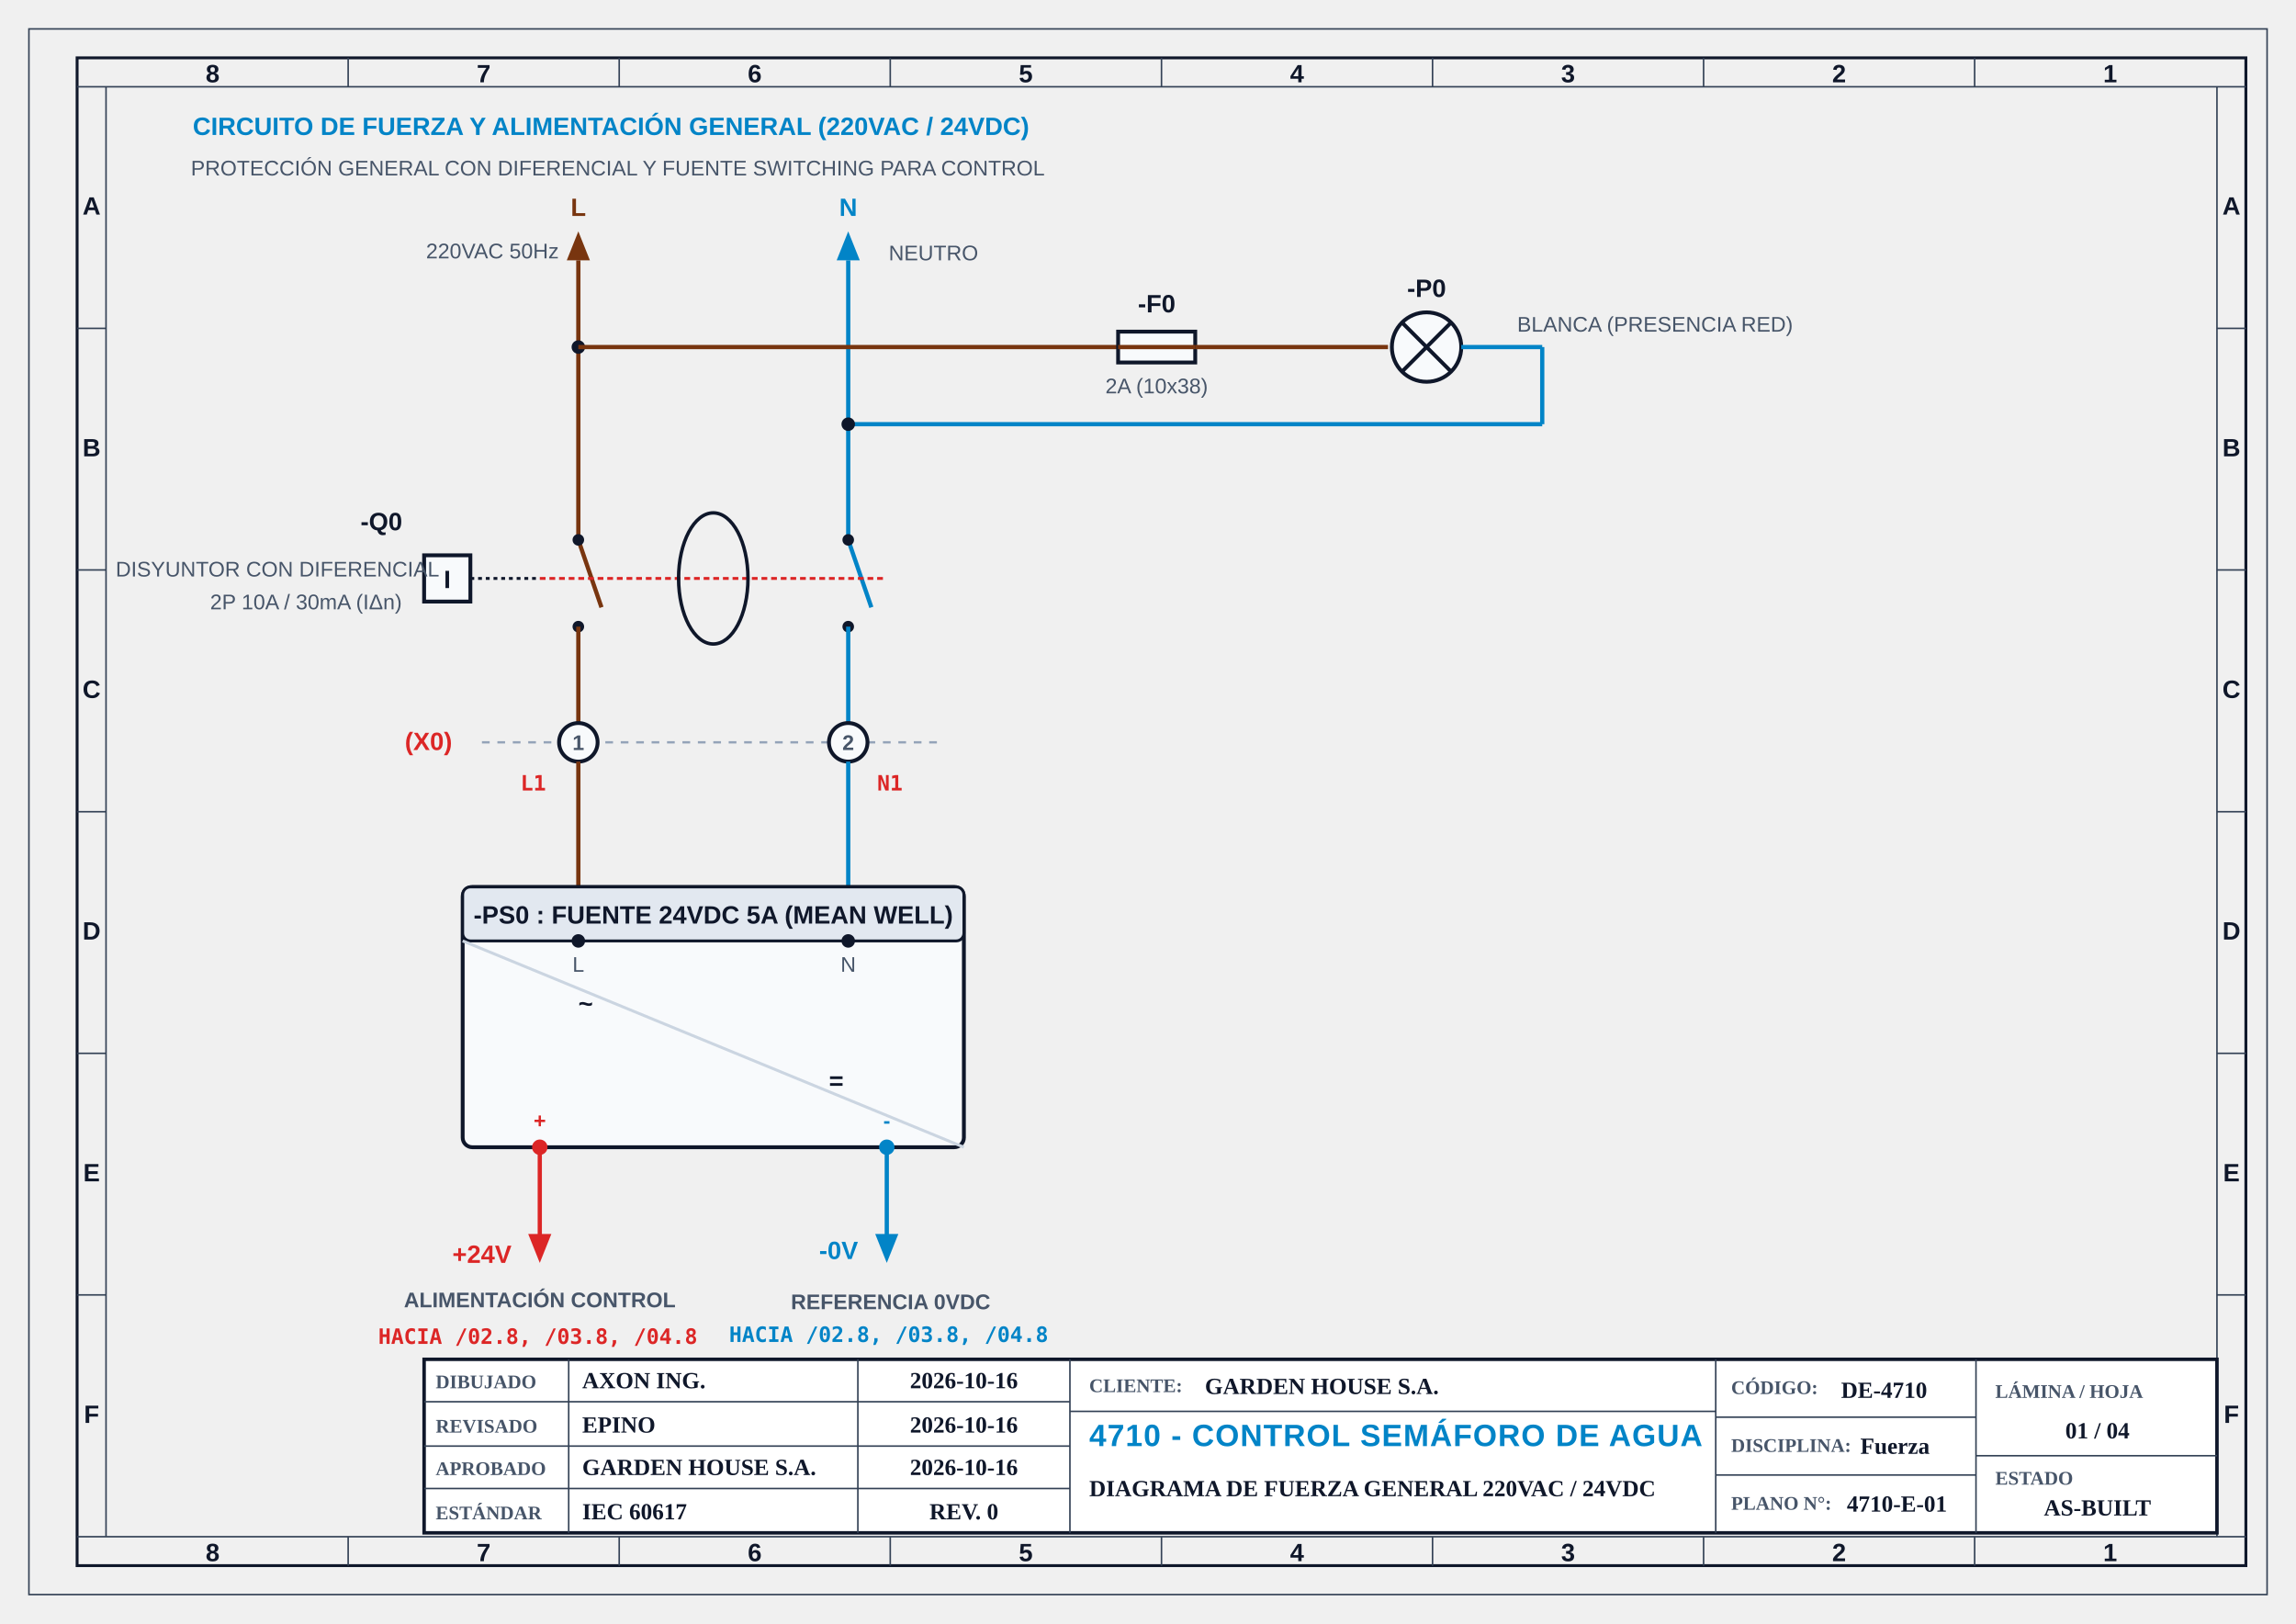
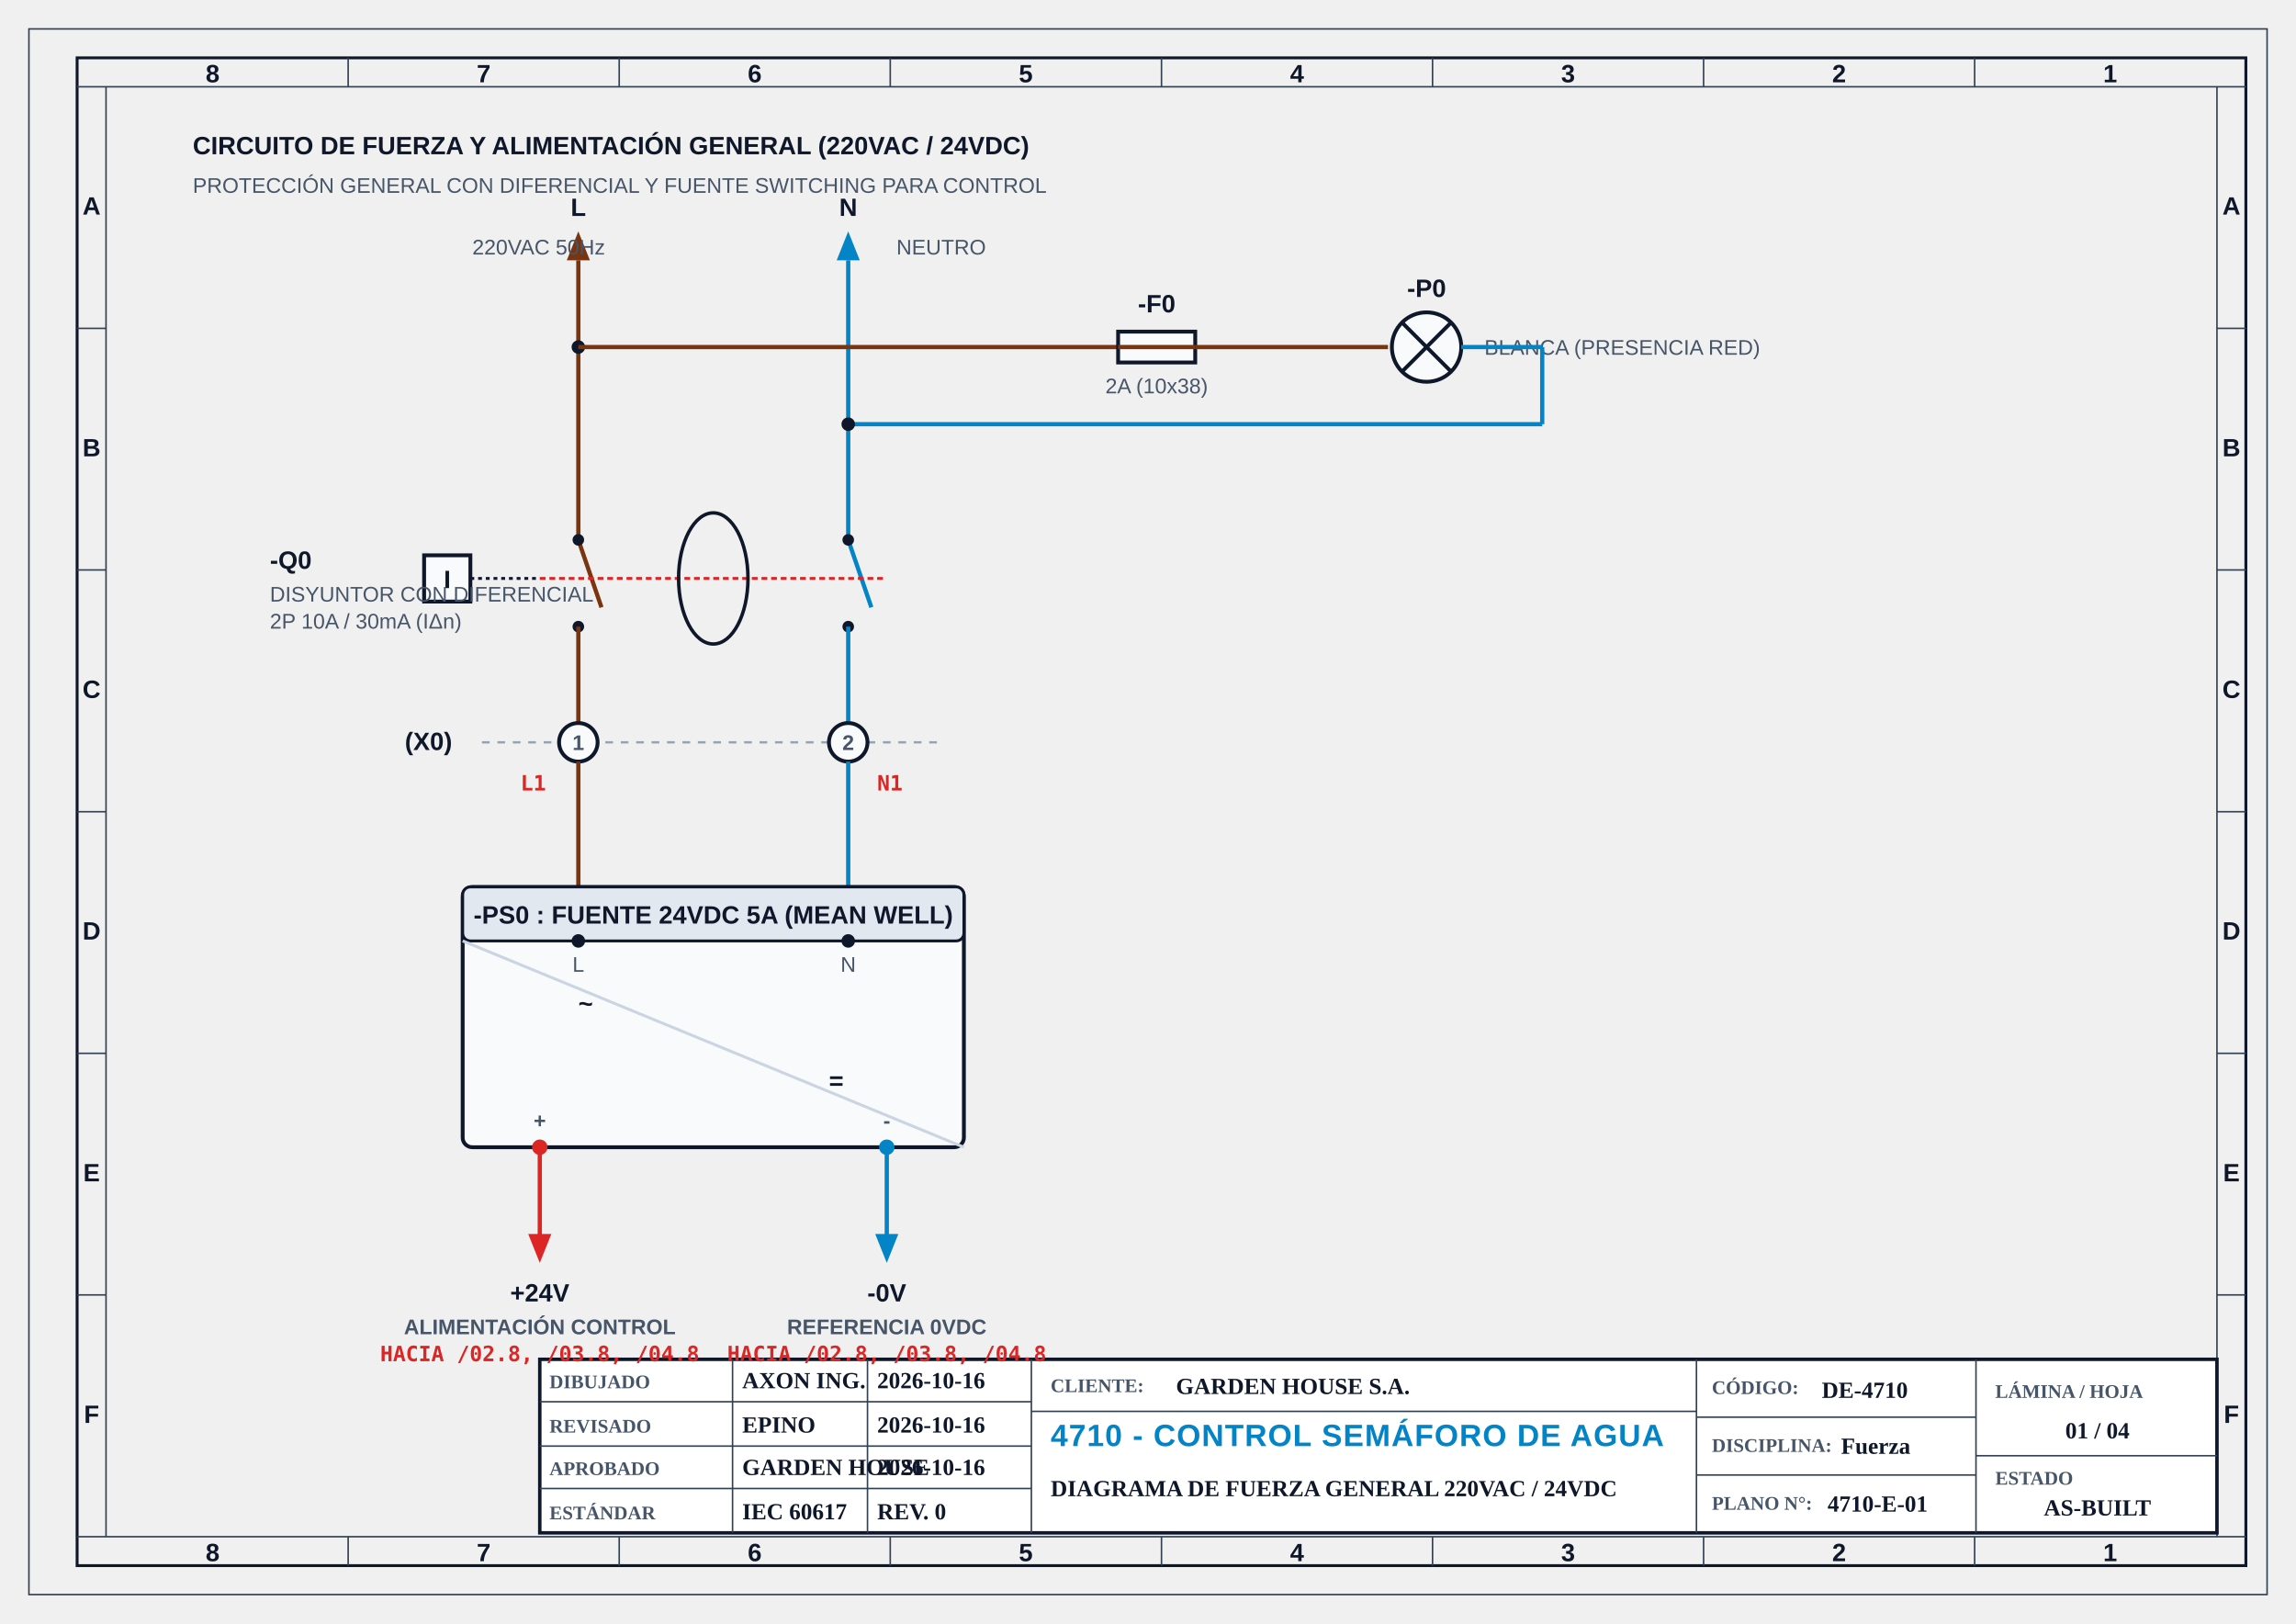
<svg xmlns="http://www.w3.org/2000/svg" viewBox="0 0 1191 842" width="1191" height="842" style="background:#ffffff;" id="svg_sheet_1">
  <defs>
    <style>
      .cad-border { stroke: #0f172a; stroke-width: 1.5; fill: none; }
      .cad-thin { stroke: #334155; stroke-width: 0.8; fill: none; }
      .grid-label { font-family: 'Segoe UI', Arial, sans-serif; font-size: 13px; font-weight: bold; fill: #0f172a; text-anchor: middle; dominant-baseline: middle; }
      .title-label { font-size: 10px; fill: #475569; font-weight: 700; text-transform: uppercase; }
      .title-value { font-size: 12px; fill: #0f172a; font-weight: bold; }
      .title-main { font-family: 'Segoe UI', Arial, sans-serif; font-size: 16px; fill: #0284c7; font-weight: 800; letter-spacing: 0.5px; }

      .wire-phase { stroke: #78350f; stroke-width: 2.2; fill: none; }
      .wire-neutral { stroke: #0284c7; stroke-width: 2.2; fill: none; }
      .wire-24v { stroke: #dc2626; stroke-width: 2.2; fill: none; }
      .wire-0v { stroke: #0284c7; stroke-width: 2.2; fill: none; }
      .dot { fill: #0f172a; }
      .comp-box { fill: #f8fafc; stroke: #0f172a; stroke-width: 2; }
-       .tag { font-family: 'Segoe UI', Arial, sans-serif; font-size: 13px; font-weight: bold; }
-       .subtag { font-family: 'Segoe UI', Arial, sans-serif; font-size: 11px; }
-       .tag:not([fill]) { fill: #0f172a; }
-       .subtag:not([fill]) { fill: #475569; }
-       .wire-tag { font-family: monospace; font-size: 11px; font-weight: bold; }
-       .wire-tag:not([fill]) { fill: #dc2626; }
+       .tag { font-family: 'Segoe UI', Arial, sans-serif; font-size: 13px; font-weight: bold; fill: #0f172a; }
+       .subtag { font-family: 'Segoe UI', Arial, sans-serif; font-size: 11px; fill: #475569; }
+       .wire-tag { font-family: monospace; font-size: 11px; font-weight: bold; fill: #dc2626; }
      .draggable-text { cursor: move; user-select: none; }
      .draggable-text:hover { fill: #0284c7; }
    </style>
  </defs>
  <rect x="15" y="15" width="1161" height="812" class="cad-thin" />
  <rect x="40" y="30" width="1125" height="782" class="cad-border" />
  <line x1="40" y1="45" x2="1165" y2="45" class="cad-thin" />
  <line x1="40" y1="797" x2="1165" y2="797" class="cad-thin" />
  <line x1="180.6" y1="30" x2="180.6" y2="45" class="cad-thin" />
  <line x1="180.6" y1="797" x2="180.6" y2="812" class="cad-thin" />
  <line x1="321.2" y1="30" x2="321.2" y2="45" class="cad-thin" />
  <line x1="321.2" y1="797" x2="321.2" y2="812" class="cad-thin" />
  <line x1="461.8" y1="30" x2="461.8" y2="45" class="cad-thin" />
  <line x1="461.8" y1="797" x2="461.8" y2="812" class="cad-thin" />
  <line x1="602.5" y1="30" x2="602.5" y2="45" class="cad-thin" />
  <line x1="602.5" y1="797" x2="602.5" y2="812" class="cad-thin" />
  <line x1="743.1" y1="30" x2="743.1" y2="45" class="cad-thin" />
  <line x1="743.1" y1="797" x2="743.1" y2="812" class="cad-thin" />
  <line x1="883.7" y1="30" x2="883.7" y2="45" class="cad-thin" />
  <line x1="883.7" y1="797" x2="883.7" y2="812" class="cad-thin" />
  <line x1="1024.3" y1="30" x2="1024.3" y2="45" class="cad-thin" />
  <line x1="1024.3" y1="797" x2="1024.3" y2="812" class="cad-thin" />
  <text x="110.3" y="39" class="grid-label">8</text>
  <text x="110.3" y="806" class="grid-label">8</text>
  <text x="250.9" y="39" class="grid-label">7</text>
  <text x="250.9" y="806" class="grid-label">7</text>
  <text x="391.5" y="39" class="grid-label">6</text>
  <text x="391.5" y="806" class="grid-label">6</text>
  <text x="532.1" y="39" class="grid-label">5</text>
  <text x="532.1" y="806" class="grid-label">5</text>
  <text x="672.8" y="39" class="grid-label">4</text>
  <text x="672.8" y="806" class="grid-label">4</text>
  <text x="813.4" y="39" class="grid-label">3</text>
  <text x="813.4" y="806" class="grid-label">3</text>
  <text x="954.0" y="39" class="grid-label">2</text>
  <text x="954.0" y="806" class="grid-label">2</text>
  <text x="1094.6" y="39" class="grid-label">1</text>
  <text x="1094.6" y="806" class="grid-label">1</text>
  <line x1="55" y1="45" x2="55" y2="797" class="cad-thin" />
  <line x1="1150" y1="45" x2="1150" y2="797" class="cad-thin" />
  <line x1="40" y1="170.3" x2="55" y2="170.3" class="cad-thin" />
  <line x1="1150" y1="170.3" x2="1165" y2="170.3" class="cad-thin" />
  <line x1="40" y1="295.6" x2="55" y2="295.6" class="cad-thin" />
  <line x1="1150" y1="295.6" x2="1165" y2="295.6" class="cad-thin" />
  <line x1="40" y1="421.0" x2="55" y2="421.0" class="cad-thin" />
  <line x1="1150" y1="421.0" x2="1165" y2="421.0" class="cad-thin" />
  <line x1="40" y1="546.3" x2="55" y2="546.3" class="cad-thin" />
  <line x1="1150" y1="546.3" x2="1165" y2="546.3" class="cad-thin" />
  <line x1="40" y1="671.6" x2="55" y2="671.6" class="cad-thin" />
  <line x1="1150" y1="671.6" x2="1165" y2="671.6" class="cad-thin" />
  <text x="47.5" y="107.6" class="grid-label">A</text>
  <text x="1157.5" y="107.6" class="grid-label">A</text>
  <text x="47.5" y="233.0" class="grid-label">B</text>
  <text x="1157.5" y="233.0" class="grid-label">B</text>
  <text x="47.5" y="358.3" class="grid-label">C</text>
  <text x="1157.5" y="358.3" class="grid-label">C</text>
  <text x="47.5" y="483.6" class="grid-label">D</text>
  <text x="1157.5" y="483.6" class="grid-label">D</text>
  <text x="47.5" y="609.0" class="grid-label">E</text>
  <text x="1157.5" y="609.0" class="grid-label">E</text>
  <text x="47.5" y="734.3" class="grid-label">F</text>
  <text x="1157.5" y="734.3" class="grid-label">F</text>
  <g id="cajetin_axon">
-     <rect x="220" y="705" width="930" height="90" fill="#ffffff" stroke="#0f172a" stroke-width="1.8" />
-     <line x1="295" y1="705" x2="295" y2="795" class="cad-thin" />
-     <line x1="445" y1="705" x2="445" y2="795" class="cad-thin" />
-     <line x1="555" y1="705" x2="555" y2="795" class="cad-thin" />
-     <line x1="890" y1="705" x2="890" y2="795" class="cad-thin" />
+     <rect x="280" y="705" width="870" height="90" fill="#ffffff" stroke="#0f172a" stroke-width="1.8" />
+     <line x1="380" y1="705" x2="380" y2="795" class="cad-thin" />
+     <line x1="450" y1="705" x2="450" y2="795" class="cad-thin" />
+     <line x1="535" y1="705" x2="535" y2="795" class="cad-thin" />
+     <line x1="880" y1="705" x2="880" y2="795" class="cad-thin" />
    <line x1="1025" y1="705" x2="1025" y2="795" class="cad-thin" />
-     <line x1="220" y1="727" x2="555" y2="727" class="cad-thin" />
-     <line x1="220" y1="750" x2="555" y2="750" class="cad-thin" />
-     <line x1="220" y1="772" x2="555" y2="772" class="cad-thin" />
-     <line x1="555" y1="732" x2="890" y2="732" class="cad-thin" />
-     <line x1="890" y1="735" x2="1025" y2="735" class="cad-thin" />
-     <line x1="890" y1="765" x2="1025" y2="765" class="cad-thin" />
+     <line x1="280" y1="727" x2="535" y2="727" class="cad-thin" />
+     <line x1="280" y1="750" x2="535" y2="750" class="cad-thin" />
+     <line x1="280" y1="772" x2="535" y2="772" class="cad-thin" />
+     <line x1="535" y1="732" x2="880" y2="732" class="cad-thin" />
+     <line x1="880" y1="735" x2="1025" y2="735" class="cad-thin" />
+     <line x1="880" y1="765" x2="1025" y2="765" class="cad-thin" />
    <line x1="1025" y1="755" x2="1150" y2="755" class="cad-thin" />
-     <text x="226" y="720" class="title-label">DIBUJADO</text>
-     <text x="302" y="720" class="title-value">AXON ING.</text>
-     <text x="500" y="720" class="title-value" text-anchor="middle">2026-10-16</text>
-     <text x="226" y="743" class="title-label">REVISADO</text>
-     <text x="302" y="743" class="title-value">EPINO</text>
-     <text x="500" y="743" class="title-value" text-anchor="middle">2026-10-16</text>
-     <text x="226" y="765" class="title-label">APROBADO</text>
-     <text x="302" y="765" class="title-value" font-size="12">GARDEN HOUSE S.A.</text>
-     <text x="500" y="765" class="title-value" text-anchor="middle">2026-10-16</text>
-     <text x="226" y="788" class="title-label">ESTÁNDAR</text>
-     <text x="302" y="788" class="title-value">IEC 60617</text>
-     <text x="500" y="788" class="title-value" text-anchor="middle">REV. 0</text>
-     <text x="565" y="722" class="title-label">CLIENTE:</text>
-     <text x="625" y="723" class="title-value" font-size="14" fill="#0f172a">GARDEN HOUSE S.A.</text>
-     <text x="565" y="750" class="title-main" font-size="16">4710 - CONTROL SEMÁFORO DE AGUA</text>
-     <text x="565" y="776" class="title-value" font-size="12" fill="#0284c7">DIAGRAMA DE FUERZA GENERAL 220VAC / 24VDC</text>
-     <text x="898" y="723" class="title-label">CÓDIGO:</text>
-     <text x="955" y="725" class="title-value" font-size="13" fill="#dc2626">DE-4710</text>
-     <text x="898" y="753" class="title-label">DISCIPLINA:</text>
-     <text x="965" y="754" class="title-value" font-size="12">Fuerza</text>
-     <text x="898" y="783" class="title-label">PLANO N°:</text>
-     <text x="958" y="784" class="title-value" font-size="12">4710-E-01</text>
+     <text x="285" y="720" class="title-label">DIBUJADO</text>
+     <text x="385" y="720" class="title-value">AXON ING.</text>
+     <text x="455" y="720" class="title-value">2026-10-16</text>
+     <text x="285" y="743" class="title-label">REVISADO</text>
+     <text x="385" y="743" class="title-value">EPINO</text>
+     <text x="455" y="743" class="title-value">2026-10-16</text>
+     <text x="285" y="765" class="title-label">APROBADO</text>
+     <text x="385" y="765" class="title-value">GARDEN HOUSE</text>
+     <text x="455" y="765" class="title-value">2026-10-16</text>
+     <text x="285" y="788" class="title-label">ESTÁNDAR</text>
+     <text x="385" y="788" class="title-value">IEC 60617</text>
+     <text x="455" y="788" class="title-value">REV. 0</text>
+     <text x="545" y="722" class="title-label">CLIENTE:</text>
+     <text x="610" y="723" class="title-value" font-size="14" fill="#0f172a">GARDEN HOUSE S.A.</text>
+     <text x="545" y="750" class="title-main" font-size="17">4710 - CONTROL SEMÁFORO DE AGUA</text>
+     <text x="545" y="776" class="title-value" font-size="13" fill="#0284c7">DIAGRAMA DE FUERZA GENERAL 220VAC / 24VDC</text>
+     <text x="888" y="723" class="title-label">CÓDIGO:</text>
+     <text x="945" y="725" class="title-value" font-size="13" fill="#dc2626">DE-4710</text>
+     <text x="888" y="753" class="title-label">DISCIPLINA:</text>
+     <text x="955" y="754" class="title-value" font-size="12">Fuerza</text>
+     <text x="888" y="783" class="title-label">PLANO N°:</text>
+     <text x="948" y="784" class="title-value" font-size="12">4710-E-01</text>
    <text x="1035" y="725" class="title-label">LÁMINA / HOJA</text>
    <text x="1088" y="746" class="title-value" font-size="20" fill="#0284c7" text-anchor="middle">01 / 04</text>
    <text x="1035" y="770" class="title-label">ESTADO</text>
    <text x="1088" y="786" class="title-value" font-size="13" fill="#16a34a" text-anchor="middle">AS-BUILT</text>
  </g>
  <g id="layer_titles">
-     <text x="100" y="70" class="tag draggable-text" font-size="16" fill="#0284c7">CIRCUITO DE FUERZA Y ALIMENTACIÓN GENERAL (220VAC / 24VDC)</text>
-     <text x="99" y="91" class="subtag draggable-text">PROTECCIÓN GENERAL CON DIFERENCIAL Y FUENTE SWITCHING PARA CONTROL</text>
+     <text x="100" y="80" class="tag draggable-text" font-size="16" fill="#0284c7">CIRCUITO DE FUERZA Y ALIMENTACIÓN GENERAL (220VAC / 24VDC)</text>
+     <text x="100" y="100" class="subtag draggable-text">PROTECCIÓN GENERAL CON DIFERENCIAL Y FUENTE SWITCHING PARA CONTROL</text>
  </g>
  <g id="circuito_fuerza">
    <polygon points="300,120 294,135 306,135" fill="#78350f" />
    <text x="300" y="112" class="tag draggable-text" text-anchor="middle" fill="#78350f">L</text>
-     <text x="221" y="134" class="subtag draggable-text">220VAC 50Hz</text>
+     <text x="245" y="132" class="subtag draggable-text">220VAC 50Hz</text>
    <polygon points="440,120 434,135 446,135" fill="#0284c7" />
    <text x="440" y="112" class="tag draggable-text" text-anchor="middle" fill="#0284c7">N</text>
-     <text x="461" y="135" class="subtag draggable-text">NEUTRO</text>
+     <text x="465" y="132" class="subtag draggable-text">NEUTRO</text>
    <line x1="300" y1="135" x2="300" y2="280" class="wire-phase" />
    <line x1="440" y1="135" x2="440" y2="280" class="wire-neutral" />
    <circle cx="300" cy="180" r="3.5" class="dot" />
    <line x1="300" y1="180" x2="580" y2="180" class="wire-phase" />
    <rect x="580" y="172" width="40" height="16" class="comp-box" />
    <line x1="580" y1="180" x2="620" y2="180" class="wire-phase" />
    <text x="600" y="162" class="tag draggable-text" text-anchor="middle">-F0</text>
    <text x="600" y="204" class="subtag draggable-text" text-anchor="middle">2A (10x38)</text>
    <line x1="620" y1="180" x2="720" y2="180" class="wire-phase" />
    <circle cx="740" cy="180" r="18" class="comp-box" />
    <line x1="727" y1="167" x2="753" y2="193" stroke="#0f172a" stroke-width="2" />
    <line x1="753" y1="167" x2="727" y2="193" stroke="#0f172a" stroke-width="2" />
    <text x="740" y="154" class="tag draggable-text" text-anchor="middle">-P0</text>
-     <text x="787" y="172" class="subtag draggable-text">BLANCA (PRESENCIA RED)</text>
+     <text x="770" y="184" class="subtag draggable-text">BLANCA (PRESENCIA RED)</text>
    <line x1="758" y1="180" x2="800" y2="180" class="wire-neutral" />
    <line x1="800" y1="180" x2="800" y2="220" class="wire-neutral" />
    <line x1="800" y1="220" x2="440" y2="220" class="wire-neutral" />
    <circle cx="440" cy="220" r="3.5" class="dot" />
    <g id="disyuntor_Q0">
      <line x1="300" y1="280" x2="312" y2="315" class="wire-phase" stroke-width="2.5" />
      <circle cx="300" cy="280" r="3" fill="#0f172a" />
      <circle cx="300" cy="325" r="3" fill="#0f172a" />
      <line x1="300" y1="325" x2="300" y2="385" class="wire-phase" />
      <line x1="440" y1="280" x2="452" y2="315" class="wire-neutral" stroke-width="2.5" />
      <circle cx="440" cy="280" r="3" fill="#0f172a" />
      <circle cx="440" cy="325" r="3" fill="#0f172a" />
      <line x1="440" y1="325" x2="440" y2="385" class="wire-neutral" />
      <line x1="280" y1="300" x2="460" y2="300" stroke="#dc2626" stroke-width="1.5" stroke-dasharray="3,2" />
      <ellipse cx="370" cy="300" rx="18" ry="34" stroke="#0f172a" stroke-width="1.8" fill="none" />
      <rect x="220" y="288" width="24" height="24" class="comp-box" />
      <text x="232" y="305" class="tag" text-anchor="middle" font-size="11">I</text>
      <line x1="244" y1="300" x2="280" y2="300" stroke="#0f172a" stroke-width="1.5" stroke-dasharray="2,2" />
-       <text x="187" y="275" class="tag draggable-text" font-size="15">-Q0</text>
-       <text x="60" y="299" class="subtag draggable-text">DISYUNTOR CON DIFERENCIAL</text>
-       <text x="109" y="316" class="subtag draggable-text">2P 10A / 30mA (IΔn)</text>
+       <text x="140" y="295" class="tag draggable-text" font-size="15">-Q0</text>
+       <text x="140" y="312" class="subtag draggable-text">DISYUNTOR CON DIFERENCIAL</text>
+       <text x="140" y="326" class="subtag draggable-text">2P 10A / 30mA (IΔn)</text>
    </g>
    <g id="bornera_X0">
      <line x1="250" y1="385" x2="490" y2="385" stroke="#94a3b8" stroke-width="1.2" stroke-dasharray="4,4" />
      <text x="210" y="389" class="tag draggable-text" font-size="14" fill="#dc2626">(X0)</text>
      <circle cx="300" cy="385" r="10" class="comp-box" />
      <text x="300" y="389" class="subtag" text-anchor="middle" font-weight="bold">1</text>
      <text x="270" y="410" class="wire-tag draggable-text">L1</text>
      <circle cx="440" cy="385" r="10" class="comp-box" />
      <text x="440" y="389" class="subtag" text-anchor="middle" font-weight="bold">2</text>
      <text x="455" y="410" class="wire-tag draggable-text">N1</text>
    </g>
    <line x1="300" y1="395" x2="300" y2="460" class="wire-phase" />
    <line x1="440" y1="395" x2="440" y2="460" class="wire-neutral" />
    <g id="fuente_PS0">
      <rect x="240" y="460" width="260" height="135" rx="5" class="comp-box" />
      <rect x="240" y="460" width="260" height="28" fill="#e2e8f0" stroke="#0f172a" stroke-width="1.5" rx="4" />
      <text x="370" y="479" class="tag draggable-text" text-anchor="middle" font-size="12">-PS0 : FUENTE 24VDC 5A (MEAN WELL)</text>
      <line x1="240" y1="488" x2="500" y2="595" stroke="#cbd5e1" stroke-width="1.5" />
      <text x="300" y="525" class="tag draggable-text" font-size="18">~</text>
      <text x="430" y="565" class="tag draggable-text" font-size="18">=</text>
      <circle cx="300" cy="488" r="3.5" class="dot" />
      <text x="300" y="504" class="subtag draggable-text" text-anchor="middle">L</text>
      <circle cx="440" cy="488" r="3.5" class="dot" />
      <text x="440" y="504" class="subtag draggable-text" text-anchor="middle">N</text>
      <circle cx="280" cy="595" r="4" fill="#dc2626" />
      <text x="280" y="585" class="subtag draggable-text" text-anchor="middle" font-weight="bold" fill="#dc2626">+</text>
      <circle cx="460" cy="595" r="4" fill="#0284c7" />
      <text x="460" y="585" class="subtag draggable-text" text-anchor="middle" font-weight="bold" fill="#0284c7">-</text>
    </g>
    <line x1="280" y1="595" x2="280" y2="650" class="wire-24v" />
    <line x1="460" y1="595" x2="460" y2="650" class="wire-0v" />
    <polygon points="280,655 274,640 286,640" fill="#dc2626" />
-     <text x="250" y="655" class="tag draggable-text" font-size="15" text-anchor="middle" fill="#dc2626">+24V</text>
-     <text x="280" y="678" class="subtag draggable-text" text-anchor="middle" font-weight="bold">ALIMENTACIÓN CONTROL</text>
-     <text x="279" y="697" class="wire-tag draggable-text" text-anchor="middle">HACIA /02.8, /03.8, /04.8</text>
+     <text x="280" y="675" class="tag draggable-text" font-size="15" text-anchor="middle" fill="#dc2626">+24V</text>
+     <text x="280" y="692" class="subtag draggable-text" text-anchor="middle" font-weight="bold">ALIMENTACIÓN CONTROL</text>
+     <text x="280" y="706" class="wire-tag draggable-text" text-anchor="middle">HACIA /02.8, /03.8, /04.8</text>
    <polygon points="460,655 454,640 466,640" fill="#0284c7" />
-     <text x="435" y="653" class="tag draggable-text" font-size="15" text-anchor="middle" fill="#0284c7">-0V</text>
-     <text x="462" y="679" class="subtag draggable-text" text-anchor="middle" font-weight="bold">REFERENCIA 0VDC</text>
-     <text x="461" y="696" class="wire-tag draggable-text" text-anchor="middle" fill="#0284c7">HACIA /02.8, /03.8, /04.8</text>
+     <text x="460" y="675" class="tag draggable-text" font-size="15" text-anchor="middle" fill="#0284c7">-0V</text>
+     <text x="460" y="692" class="subtag draggable-text" text-anchor="middle" font-weight="bold">REFERENCIA 0VDC</text>
+     <text x="460" y="706" class="wire-tag draggable-text" text-anchor="middle" fill="#0284c7">HACIA /02.8, /03.8, /04.8</text>
  </g>
</svg>
